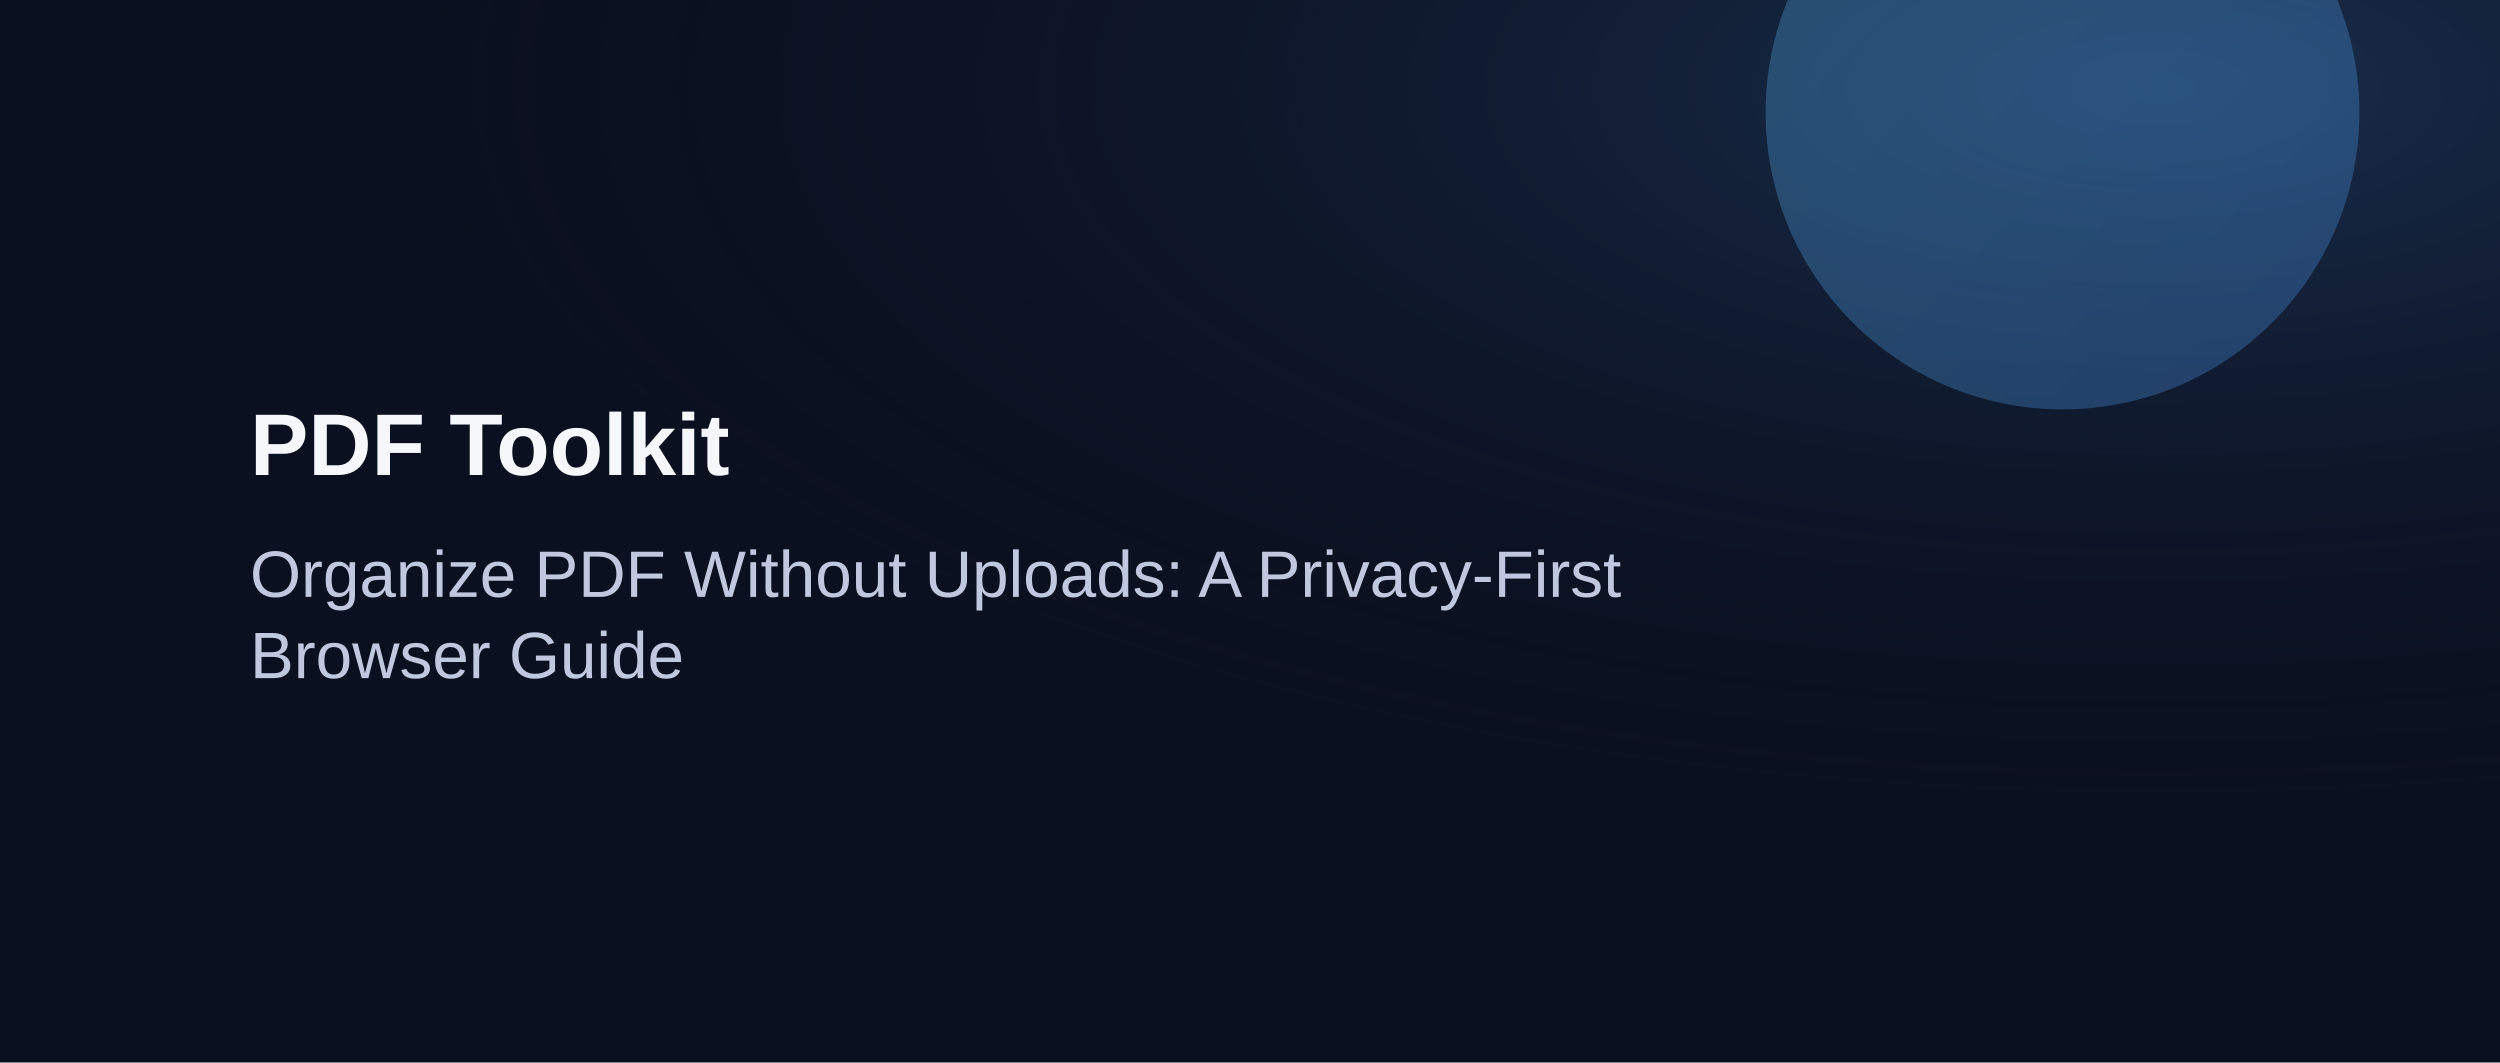
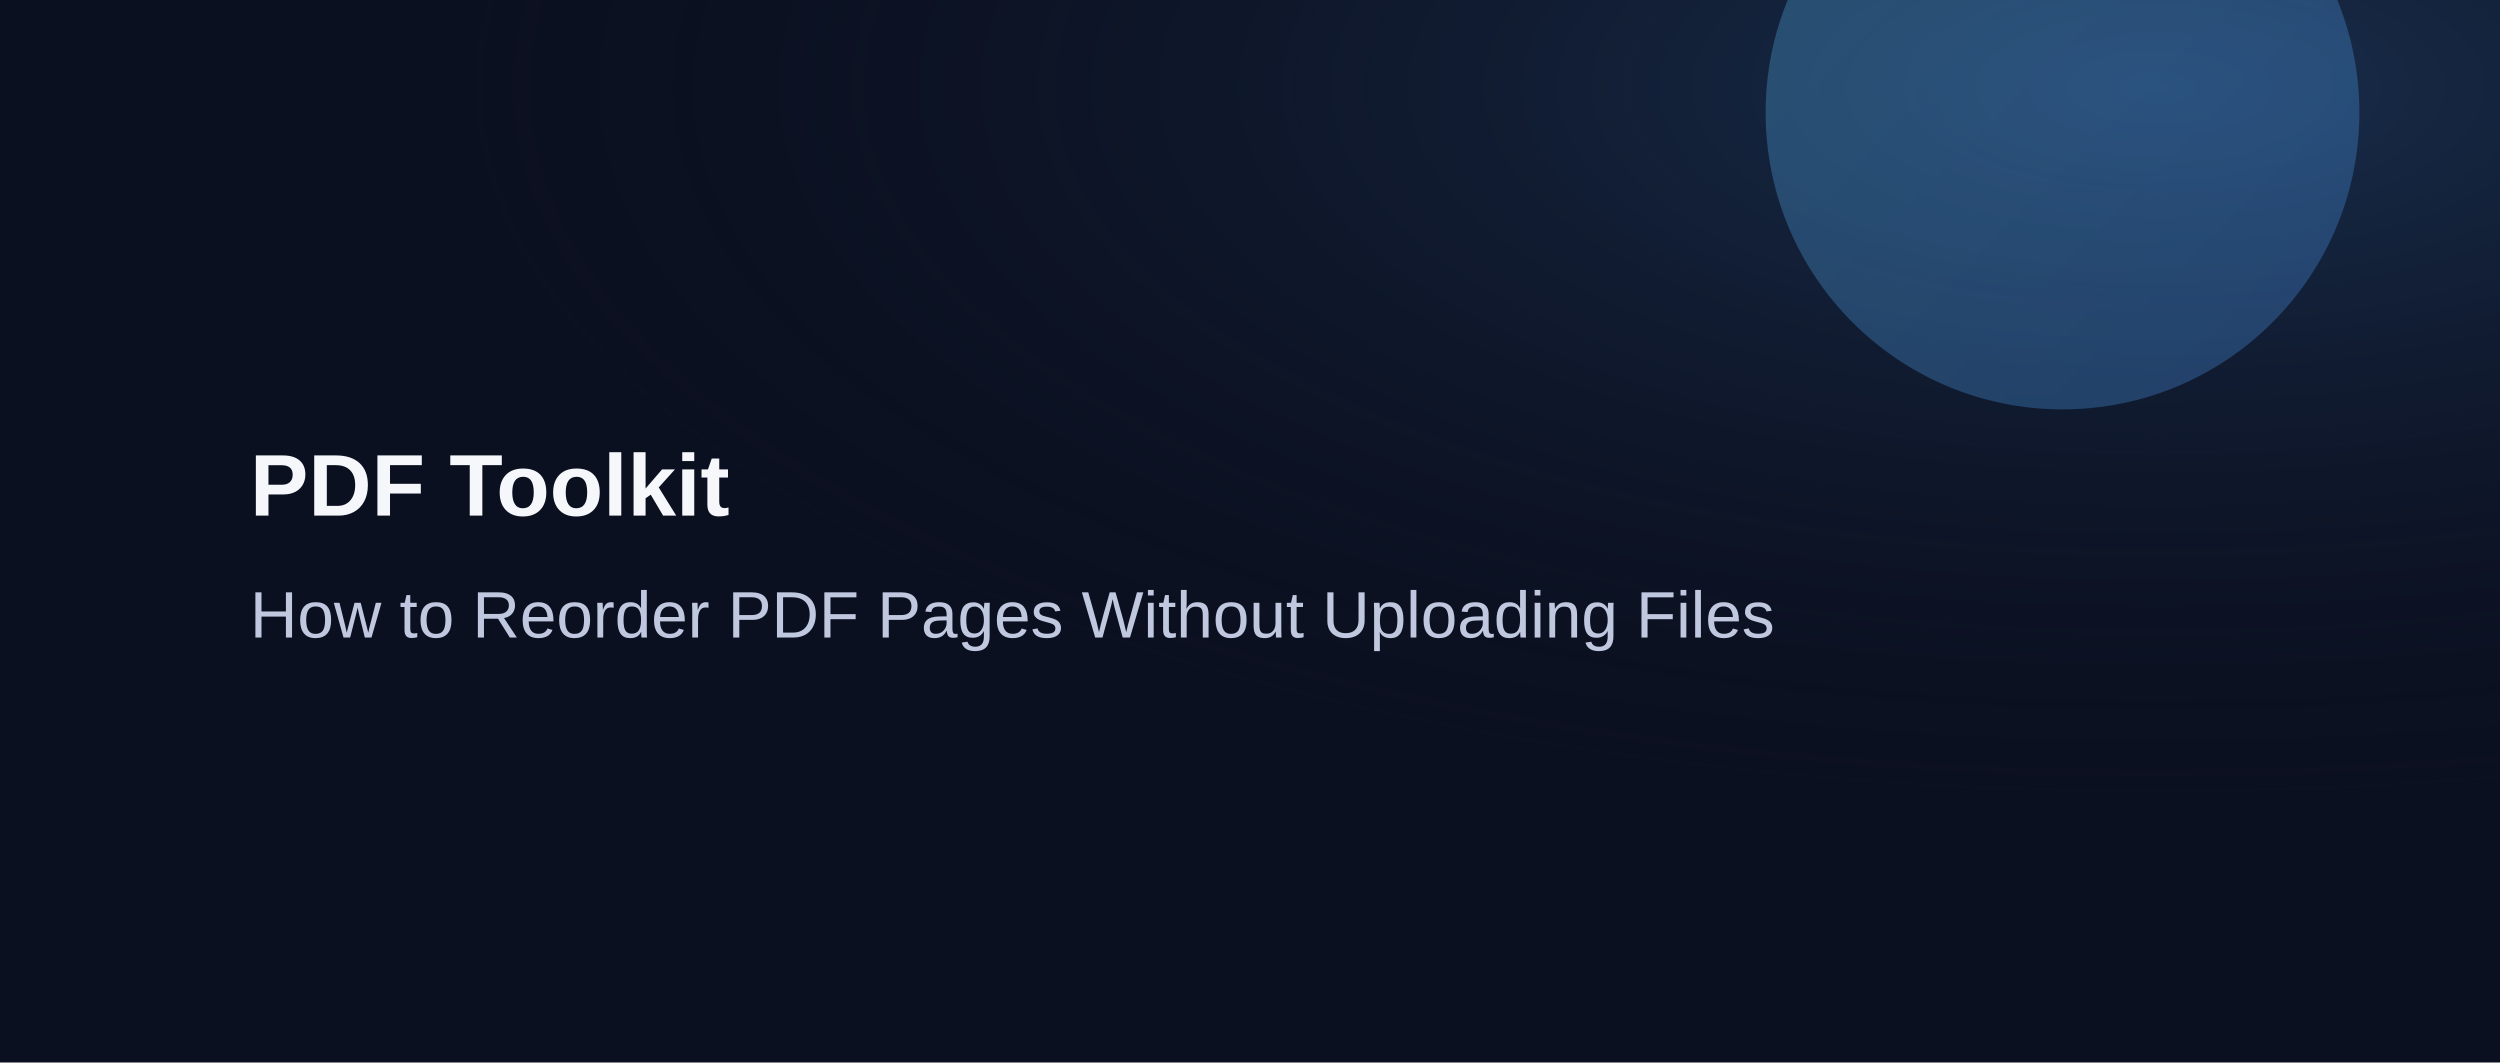
<svg xmlns="http://www.w3.org/2000/svg" width="1600" height="680" viewBox="0 0 1600 680">
  <defs>
    <linearGradient id="g" x1="0" y1="0" x2="1" y2="1">
      <stop offset="0" stop-color="#63C7FF" />
      <stop offset="1" stop-color="#4EA0FF" />
    </linearGradient>
    <radialGradient id="wash" cx="0.86" cy="0.08" r="0.7">
      <stop offset="0" stop-color="#24456F" stop-opacity=".58" />
      <stop offset="1" stop-color="#0B1020" stop-opacity="0" />
    </radialGradient>
  </defs>
  <rect width="1600" height="680" fill="#0B1020" />
  <rect width="1600" height="680" fill="url(#wash)" />
  <circle cx="1320" cy="72" r="190" fill="url(#g)" opacity="0.28" />
-   <text x="160" y="304" fill="#F6F7FB" font-family="Arial, sans-serif" font-size="56" font-weight="700">PDF Toolkit</text>
+   <text x="160" y="330" fill="#F6F7FB" font-family="Arial, sans-serif" font-size="56" font-weight="700">PDF Toolkit</text>
  <text fill="#C0C8DF" font-family="Arial, sans-serif" font-size="42">
-     <tspan x="160" y="382">Organize PDF Without Uploads: A Privacy-First</tspan>
-     <tspan x="160" y="434">Browser Guide</tspan>
+     <tspan x="160" y="408">How to Reorder PDF Pages Without Uploading Files</tspan>
  </text>
</svg>
